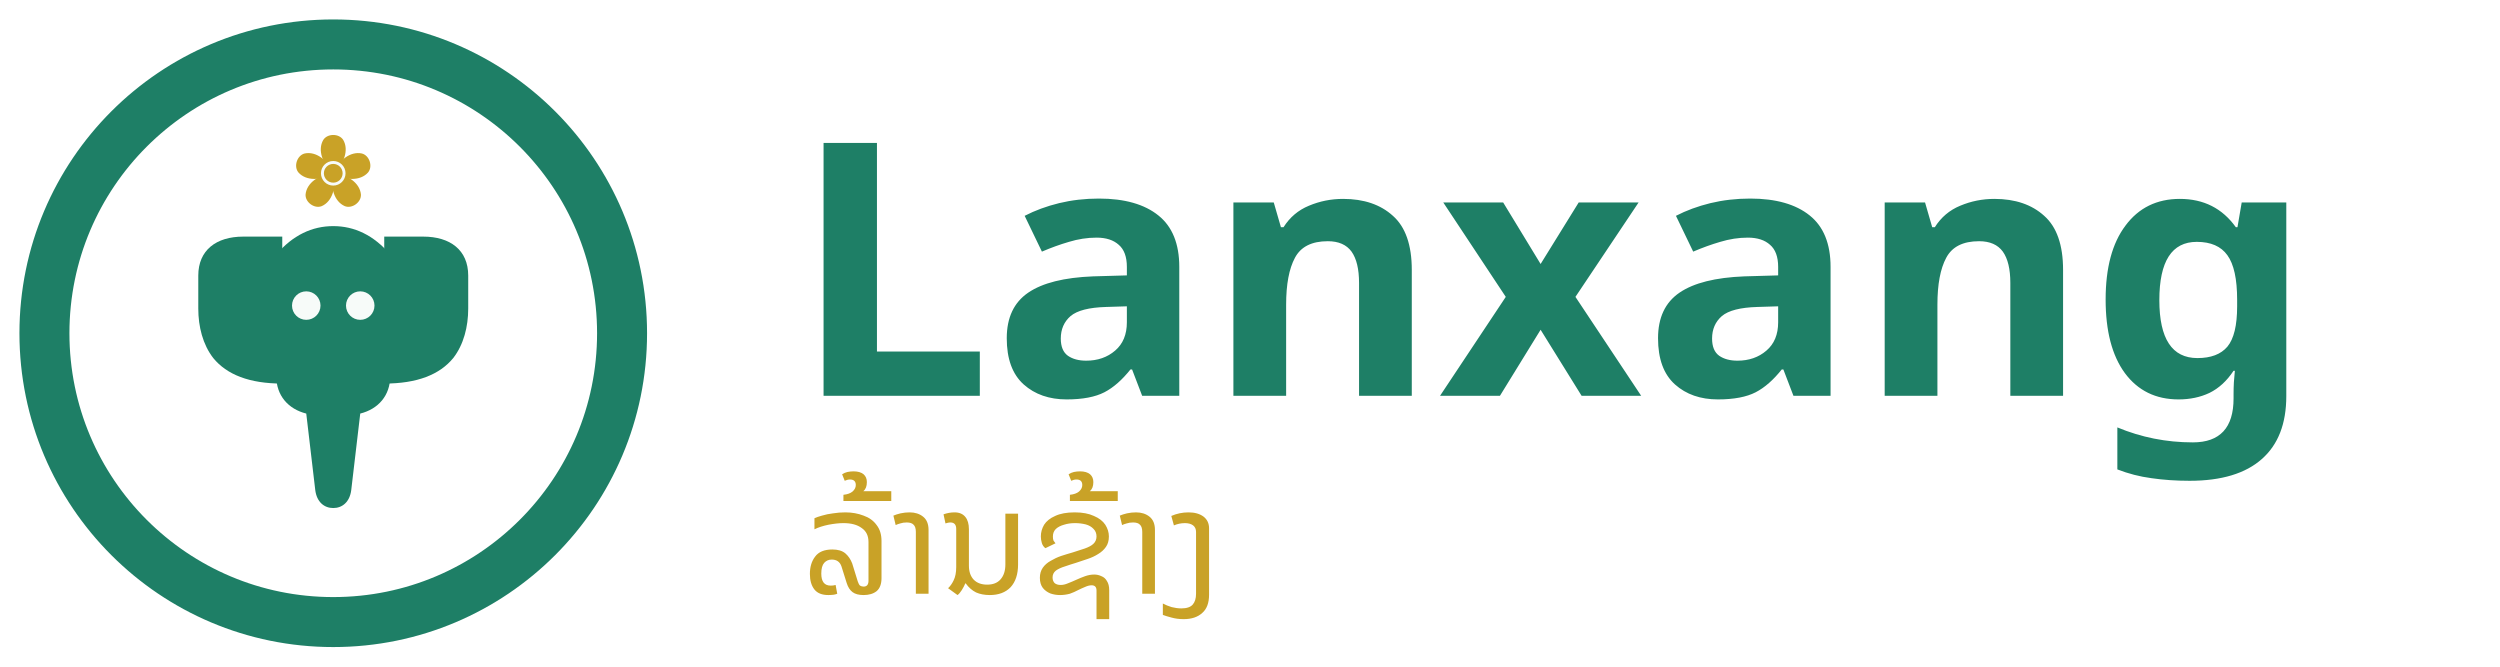
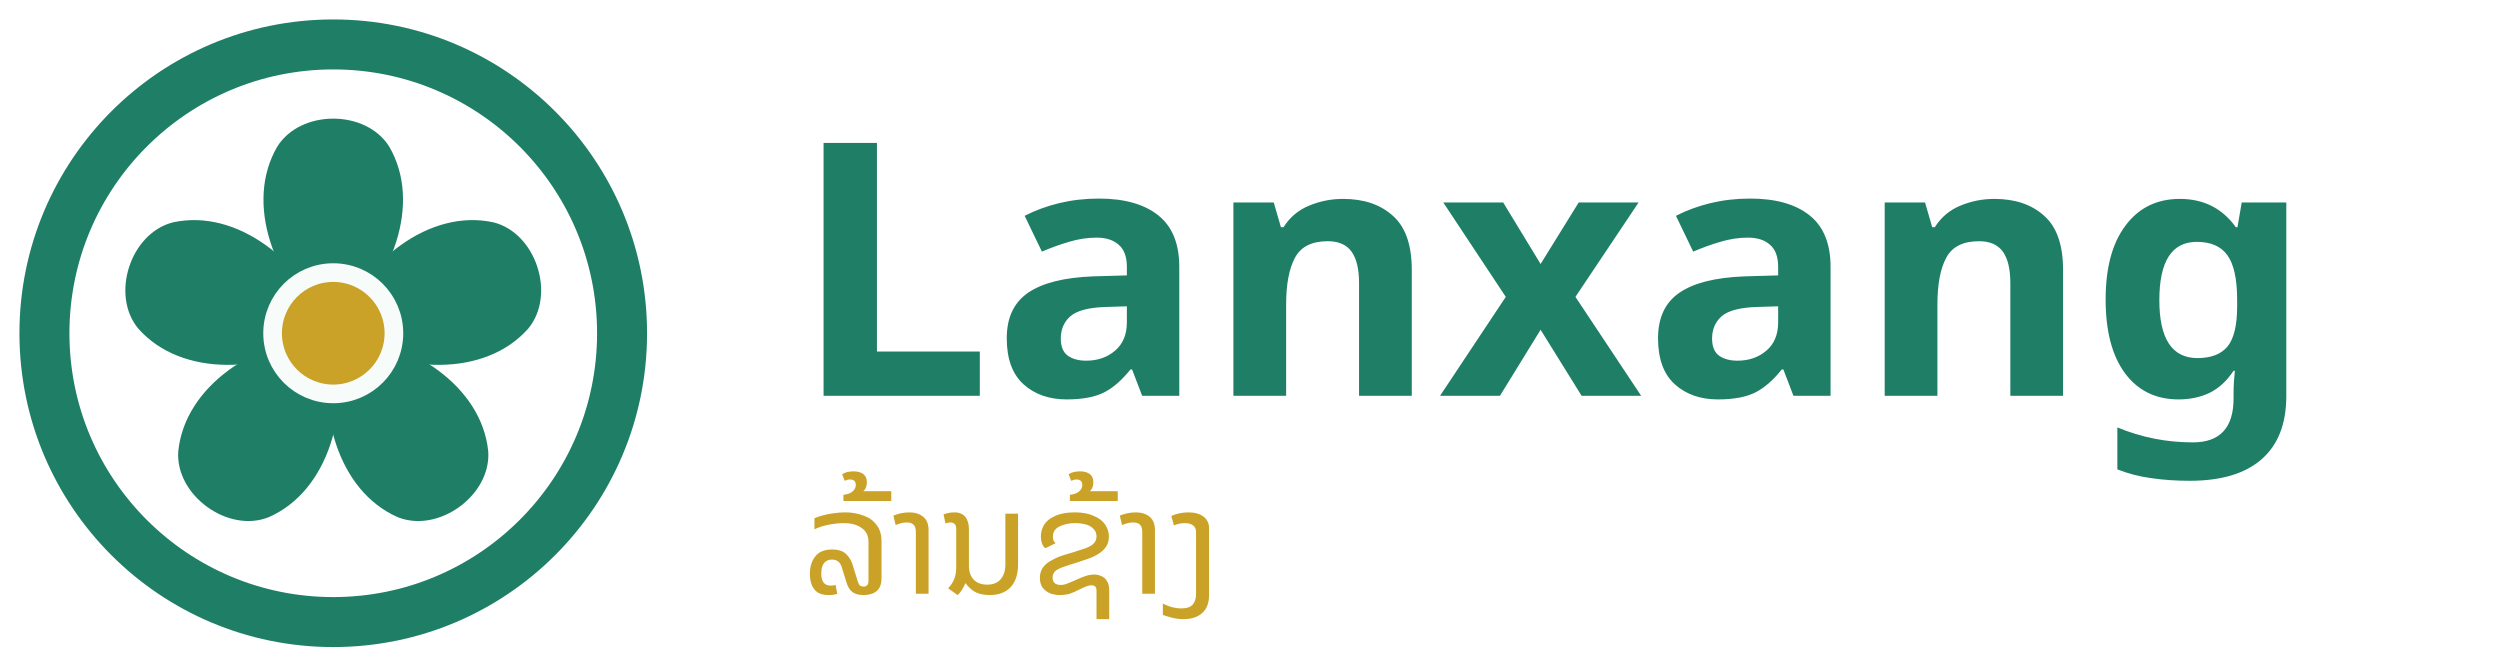
<svg xmlns="http://www.w3.org/2000/svg" viewBox="0 0 120 32">
  <g transform="scale(1.333)">
    <circle cx="12" cy="12" r="10.4" stroke="#1e7f66" stroke-width="1.8" fill="none" />
-     <g transform="translate(4.8 4.8) scale(.6)">
-       <g transform="translate(1.2 2.6) scale(.9)">
-         <path d="M3 6.6C3 4.9 4.2 4 6 4h2.6v9.8C6.4 13.8 4.9 13.2 4 12.1 3.3 11.2 3 10 3 8.8z" fill="#1e7f66" />
-         <path d="M21 6.6C21 4.9 19.8 4 18 4h-2.6v9.8c2.2 0 3.7-.6 4.6-1.7.7-.9 1-2.1 1-3.3z" fill="#1e7f66" />
-         <path d="M8.2 5.2C9.3 3.9 10.6 3.3 12 3.3s2.7.6 3.8 1.9v8.1c0 1.3-.8 2.2-2 2.5l-.6 5.1c-.1.8-.6 1.2-1.2 1.2s-1.1-.4-1.2-1.2l-.6-5.1c-1.2-.3-2-1.2-2-2.5z" fill="#1e7f66" />
-         <circle cx="10.2" cy="8.6" r=".95" fill="#f7fbf9" />
-         <circle cx="13.8" cy="8.6" r=".95" fill="#f7fbf9" />
-       </g>
-       <g transform="translate(9 -.6) scale(.25)">
-         <path d="M12 12C9.4 9.8 8.2 6.4 9.6 4 10.6 2.4 13.4 2.4 14.4 4 15.8 6.4 14.6 9.8 12 12z" fill="#c9a227" transform="rotate(0 12 12)" />
-         <path d="M12 12C9.4 9.8 8.2 6.4 9.6 4 10.6 2.4 13.4 2.4 14.4 4 15.8 6.4 14.6 9.8 12 12z" fill="#c9a227" transform="rotate(72 12 12)" />
-         <path d="M12 12C9.4 9.8 8.2 6.4 9.6 4 10.6 2.4 13.4 2.4 14.4 4 15.8 6.4 14.6 9.8 12 12z" fill="#c9a227" transform="rotate(144 12 12)" />
-         <path d="M12 12C9.4 9.8 8.2 6.4 9.6 4 10.6 2.4 13.4 2.4 14.4 4 15.8 6.4 14.6 9.8 12 12z" fill="#c9a227" transform="rotate(216 12 12)" />
-         <path d="M12 12C9.4 9.8 8.2 6.4 9.6 4 10.6 2.4 13.4 2.4 14.4 4 15.8 6.4 14.6 9.8 12 12z" fill="#c9a227" transform="rotate(288 12 12)" />
-         <circle cx="12" cy="12" r="2.6" fill="#c9a227" stroke="#f7fbf9" stroke-width=".7" />
-       </g>
+     <g transform="translate(1.92 1.92) scale(.84)">
+       <path d="M12 12C9.4 9.8 8.2 6.4 9.6 4 10.6 2.4 13.4 2.4 14.4 4 15.8 6.4 14.6 9.8 12 12z" fill="#1e7f66" transform="rotate(0 12 12)" />
+       <path d="M12 12C9.4 9.8 8.2 6.4 9.6 4 10.6 2.4 13.4 2.4 14.4 4 15.8 6.4 14.6 9.8 12 12z" fill="#1e7f66" transform="rotate(72 12 12)" />
+       <path d="M12 12C9.4 9.8 8.2 6.4 9.6 4 10.6 2.4 13.4 2.4 14.4 4 15.8 6.4 14.6 9.8 12 12z" fill="#1e7f66" transform="rotate(144 12 12)" />
+       <path d="M12 12C9.4 9.8 8.2 6.4 9.6 4 10.6 2.4 13.4 2.4 14.4 4 15.8 6.4 14.6 9.8 12 12z" fill="#1e7f66" transform="rotate(216 12 12)" />
+       <path d="M12 12C9.4 9.8 8.2 6.4 9.6 4 10.6 2.4 13.4 2.4 14.4 4 15.8 6.4 14.6 9.8 12 12z" fill="#1e7f66" transform="rotate(288 12 12)" />
+       <circle cx="12" cy="12" r="2.6" fill="#c9a227" stroke="#f7fbf9" stroke-width=".8" />
    </g>
  </g>
  <text x="38" y="19" font-family="Lexend, sans-serif" font-weight="600" font-size="17" fill="#1e7f66">Lanxang</text>
  <text x="38.5" y="28.5" font-family="Noto Sans Lao, sans-serif" font-weight="500" font-size="7" fill="#c9a227">ລ້ານຊ້າງ</text>
</svg>
